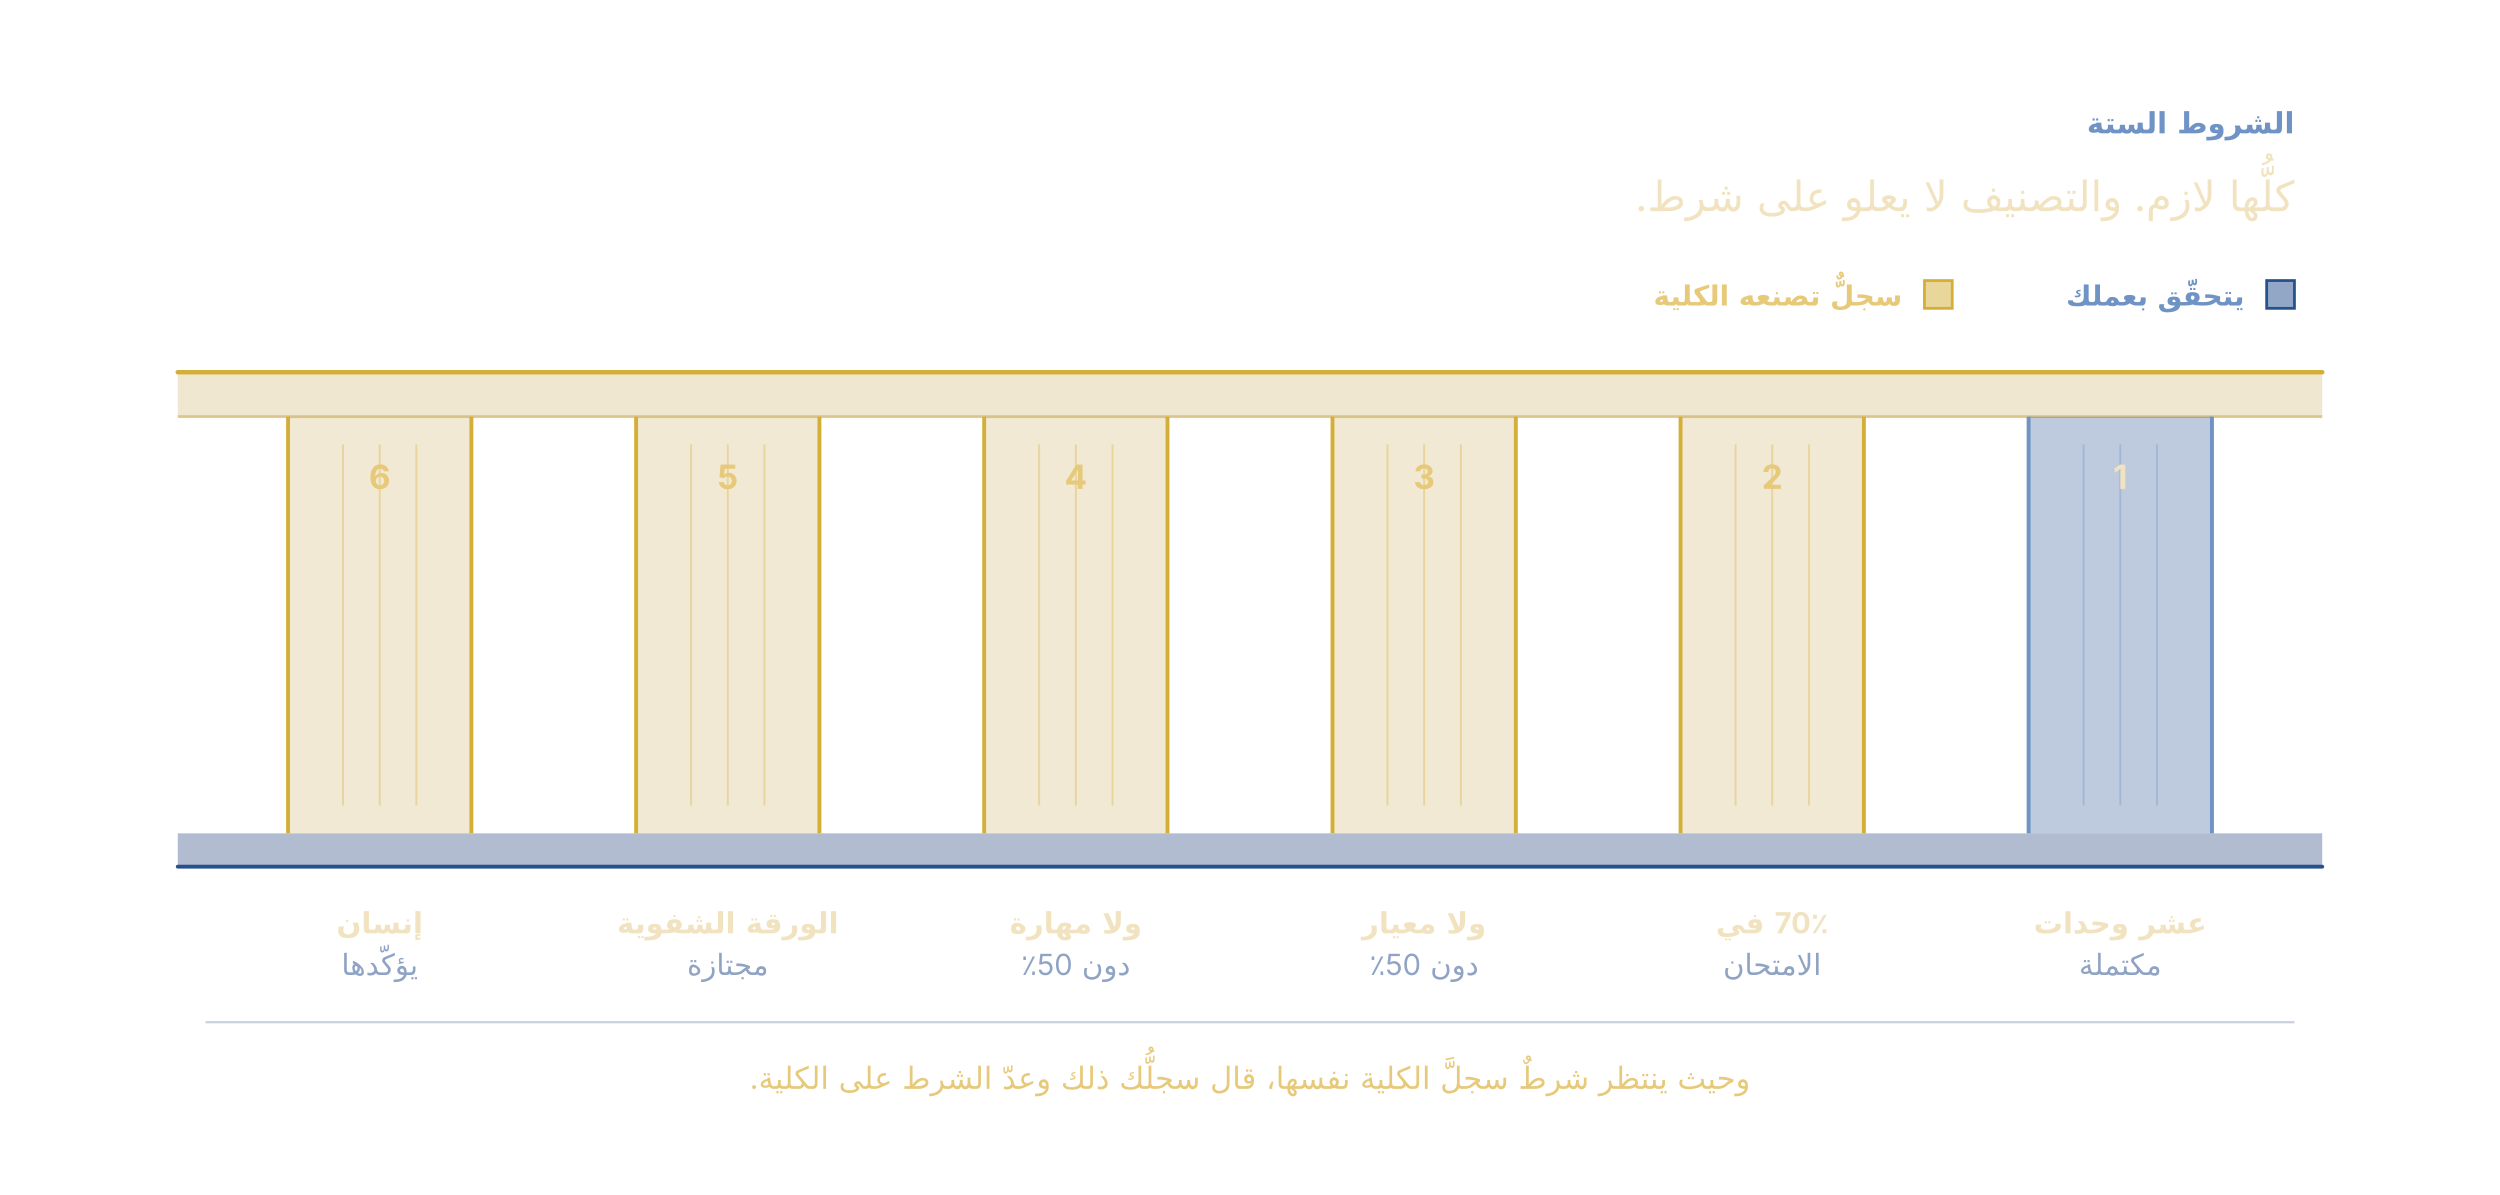
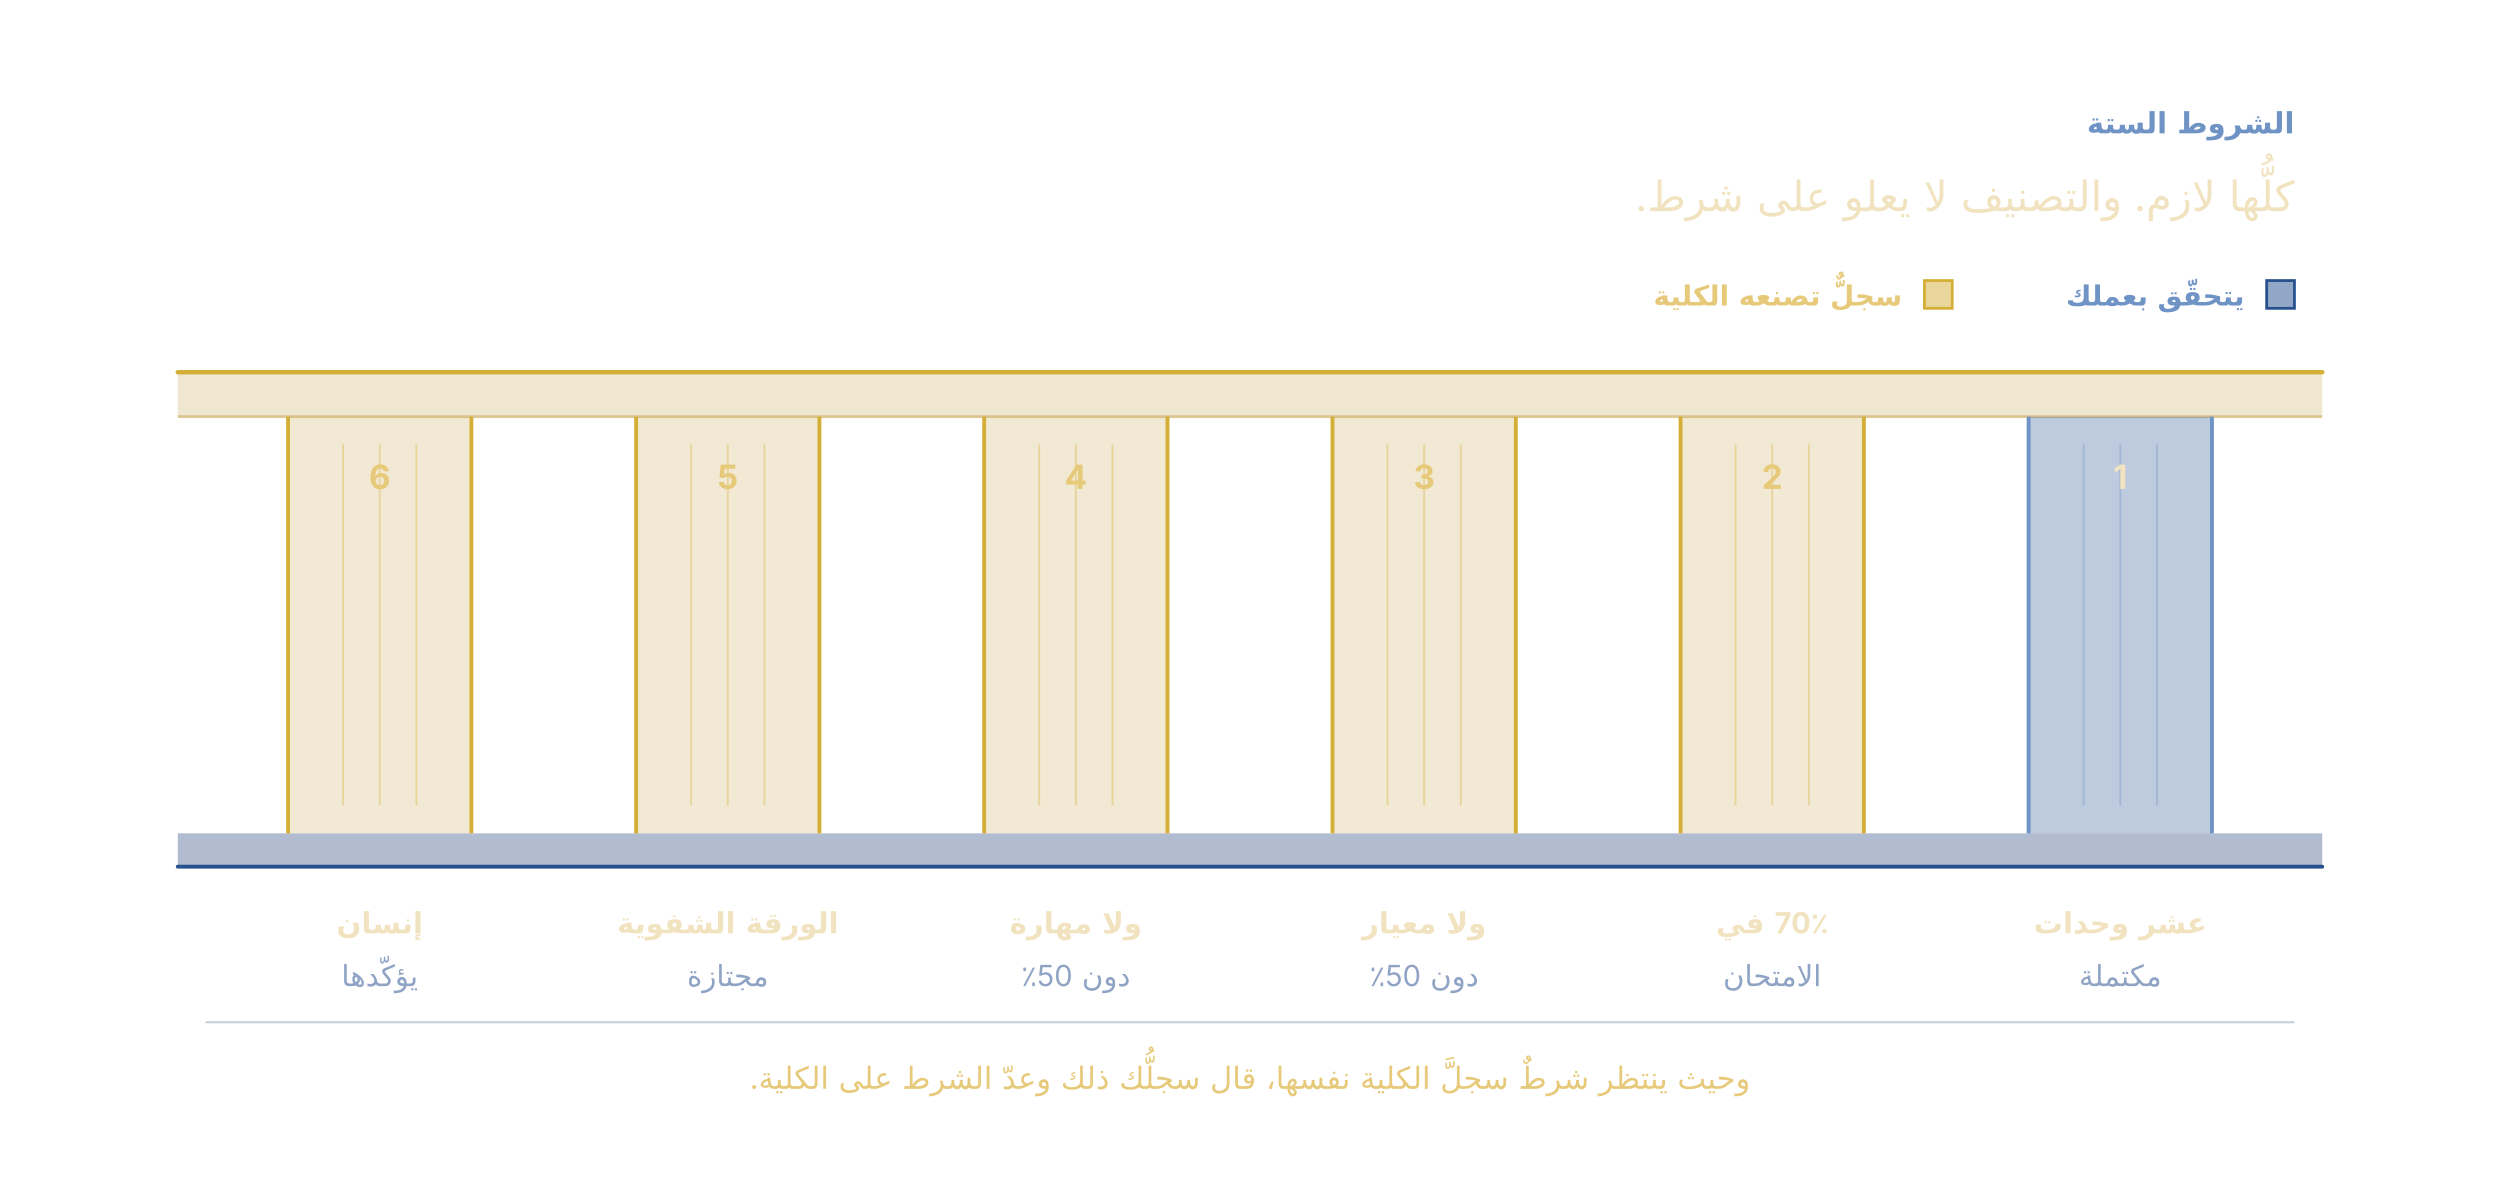
<svg xmlns="http://www.w3.org/2000/svg" viewBox="0 0 900 430" width="900" height="430" data-diagram="the-six-gates" role="img" lang="ar" direction="ltr" aria-labelledby="the-six-gates-title the-six-gates-desc">
  <text x="826.0" y="48.0" text-anchor="end" font-family="Cairo, Inter, sans-serif" font-size="10.5" font-weight="700" fill="#6E93C4">⁧الشروط الستة⁩</text>
  <text x="826.0" y="76.0" text-anchor="end" font-family="Cairo, Inter, sans-serif" font-size="15" fill="#F2E3C0">⁧كلُّها لازم. والتصنيف لا يعلو على شرط.⁩</text>
  <rect data-pop="" x="64.0" y="134.0" width="772.0" height="16" fill="#C7A24A" fill-opacity="0.26" />
  <path data-draw="1100" d="M64.0 134.0L836.0 134.0" stroke="#D4AF37" stroke-width="1.6" stroke-linecap="round" fill="none" />
  <path d="M64.0 150.0L836.0 150.0" stroke="#C7A24A" stroke-width="1" stroke-opacity="0.55" fill="none" />
  <rect data-pop="" x="64.0" y="300.0" width="772.0" height="12" fill="#1F3D7A" fill-opacity="0.34" />
  <path data-draw="1200" d="M64.0 312.0L836.0 312.0" stroke="#27508F" stroke-width="1.4" stroke-linecap="round" fill="none" />
  <rect data-pop="" x="730.3" y="150.0" width="66.0" height="150.0" fill="#27508F" fill-opacity="0.3" />
  <path data-draw="800" d="M730.3 300.0L730.3 150.0M796.3 300.0L796.3 150.0" stroke="#6E93C4" stroke-width="1.4" stroke-linecap="butt" fill="none" />
  <path d="M750.1 160.0L750.1 290.0" stroke="#6E93C4" stroke-width="0.7" stroke-opacity="0.35" fill="none" />
  <path d="M763.3 160.0L763.3 290.0" stroke="#6E93C4" stroke-width="0.7" stroke-opacity="0.35" fill="none" />
  <path d="M776.5 160.0L776.5 290.0" stroke="#6E93C4" stroke-width="0.7" stroke-opacity="0.35" fill="none" />
  <text data-pop="" x="763.3" y="176.0" text-anchor="middle" font-family="Cairo, Inter, sans-serif" font-size="12" font-weight="700" fill="#F2E3C0" direction="ltr">1</text>
  <text data-pop="" x="763.3" y="336.0" text-anchor="middle" font-family="Cairo, Inter, sans-serif" font-size="10.5" font-weight="700" fill="#F2E3C0">⁧عشر وحدات⁩</text>
-   <text data-pop="" x="763.3" y="351.0" text-anchor="middle" font-family="Cairo, Inter, sans-serif" font-size="10.5" fill="#8FA3C4">⁧مكتملة⁩</text>
+   <text data-pop="" x="763.3" y="355.0" text-anchor="middle" font-family="Cairo, Inter, sans-serif" font-size="10.5" fill="#8FA3C4">⁧مكتملة⁩</text>
  <rect data-pop="" x="605.0" y="150.0" width="66.0" height="150.0" fill="#C7A24A" fill-opacity="0.24" />
  <path data-draw="910" d="M605.0 300.0L605.0 150.0M671.0 300.0L671.0 150.0" stroke="#D4AF37" stroke-width="1.4" stroke-linecap="butt" fill="none" />
  <path d="M624.8 160.0L624.8 290.0" stroke="#D4AF37" stroke-width="0.7" stroke-opacity="0.35" fill="none" />
  <path d="M638.0 160.0L638.0 290.0" stroke="#D4AF37" stroke-width="0.7" stroke-opacity="0.35" fill="none" />
  <path d="M651.2 160.0L651.2 290.0" stroke="#D4AF37" stroke-width="0.7" stroke-opacity="0.35" fill="none" />
  <text data-pop="" x="638.0" y="176.0" text-anchor="middle" font-family="Cairo, Inter, sans-serif" font-size="12" font-weight="700" fill="#E7C97A" direction="ltr">2</text>
  <text data-pop="" x="638.0" y="336.0" text-anchor="middle" font-family="Cairo, Inter, sans-serif" font-size="10.5" font-weight="700" fill="#F2E3C0">⁧70٪ في⁩</text>
-   <text data-pop="" x="638.0" y="351.0" text-anchor="middle" font-family="Cairo, Inter, sans-serif" font-size="10.5" fill="#8FA3C4">⁧الامتحان⁩</text>
+   <text data-pop="" x="638.0" y="355.0" text-anchor="middle" font-family="Cairo, Inter, sans-serif" font-size="10.5" fill="#8FA3C4">⁧الامتحان⁩</text>
  <rect data-pop="" x="479.7" y="150.0" width="66.0" height="150.0" fill="#C7A24A" fill-opacity="0.24" />
  <path data-draw="1020" d="M479.7 300.0L479.7 150.0M545.7 300.0L545.7 150.0" stroke="#D4AF37" stroke-width="1.4" stroke-linecap="butt" fill="none" />
  <path d="M499.5 160.0L499.5 290.0" stroke="#D4AF37" stroke-width="0.7" stroke-opacity="0.35" fill="none" />
  <path d="M512.7 160.0L512.7 290.0" stroke="#D4AF37" stroke-width="0.7" stroke-opacity="0.35" fill="none" />
  <path d="M525.9 160.0L525.9 290.0" stroke="#D4AF37" stroke-width="0.7" stroke-opacity="0.35" fill="none" />
  <text data-pop="" x="512.7" y="176.0" text-anchor="middle" font-family="Cairo, Inter, sans-serif" font-size="12" font-weight="700" fill="#E7C97A" direction="ltr">3</text>
  <text data-pop="" x="512.7" y="336.0" text-anchor="middle" font-family="Cairo, Inter, sans-serif" font-size="10.5" font-weight="700" fill="#F2E3C0">⁧ولا معيار⁩</text>
-   <text data-pop="" x="512.7" y="351.0" text-anchor="middle" font-family="Cairo, Inter, sans-serif" font-size="10.5" fill="#8FA3C4">⁧دون 50٪⁩</text>
+   <text data-pop="" x="512.7" y="355.0" text-anchor="middle" font-family="Cairo, Inter, sans-serif" font-size="10.5" fill="#8FA3C4">⁧دون 50٪⁩</text>
  <rect data-pop="" x="354.3" y="150.0" width="66.0" height="150.0" fill="#C7A24A" fill-opacity="0.24" />
  <path data-draw="1130" d="M354.3 300.0L354.3 150.0M420.3 300.0L420.3 150.0" stroke="#D4AF37" stroke-width="1.4" stroke-linecap="butt" fill="none" />
  <path d="M374.1 160.0L374.1 290.0" stroke="#D4AF37" stroke-width="0.7" stroke-opacity="0.35" fill="none" />
  <path d="M387.3 160.0L387.3 290.0" stroke="#D4AF37" stroke-width="0.7" stroke-opacity="0.35" fill="none" />
  <path d="M400.5 160.0L400.5 290.0" stroke="#D4AF37" stroke-width="0.7" stroke-opacity="0.35" fill="none" />
  <text data-pop="" x="387.3" y="176.0" text-anchor="middle" font-family="Cairo, Inter, sans-serif" font-size="12" font-weight="700" fill="#E7C97A" direction="ltr">4</text>
  <text data-pop="" x="387.3" y="336.0" text-anchor="middle" font-family="Cairo, Inter, sans-serif" font-size="10.5" font-weight="700" fill="#F2E3C0">⁧ولا مهارة⁩</text>
-   <text data-pop="" x="387.3" y="351.0" text-anchor="middle" font-family="Cairo, Inter, sans-serif" font-size="10.5" fill="#8FA3C4">⁧دون 50٪⁩</text>
+   <text data-pop="" x="387.3" y="355.0" text-anchor="middle" font-family="Cairo, Inter, sans-serif" font-size="10.5" fill="#8FA3C4">⁧دون 50٪⁩</text>
  <rect data-pop="" x="229.0" y="150.0" width="66.0" height="150.0" fill="#C7A24A" fill-opacity="0.24" />
  <path data-draw="1240" d="M229.0 300.0L229.0 150.0M295.0 300.0L295.0 150.0" stroke="#D4AF37" stroke-width="1.4" stroke-linecap="butt" fill="none" />
  <path d="M248.8 160.0L248.8 290.0" stroke="#D4AF37" stroke-width="0.7" stroke-opacity="0.35" fill="none" />
  <path d="M262.0 160.0L262.0 290.0" stroke="#D4AF37" stroke-width="0.7" stroke-opacity="0.35" fill="none" />
  <path d="M275.2 160.0L275.2 290.0" stroke="#D4AF37" stroke-width="0.7" stroke-opacity="0.35" fill="none" />
  <text data-pop="" x="262.0" y="176.0" text-anchor="middle" font-family="Cairo, Inter, sans-serif" font-size="12" font-weight="700" fill="#E7C97A" direction="ltr">5</text>
  <text data-pop="" x="262.0" y="336.0" text-anchor="middle" font-family="Cairo, Inter, sans-serif" font-size="10.5" font-weight="700" fill="#F2E3C0">⁧الورقة الشفوية⁩</text>
-   <text data-pop="" x="262.0" y="351.0" text-anchor="middle" font-family="Cairo, Inter, sans-serif" font-size="10.5" fill="#8FA3C4">⁧مجتازة⁩</text>
+   <text data-pop="" x="262.0" y="355.0" text-anchor="middle" font-family="Cairo, Inter, sans-serif" font-size="10.5" fill="#8FA3C4">⁧مجتازة⁩</text>
  <rect data-pop="" x="103.7" y="150.0" width="66.0" height="150.0" fill="#C7A24A" fill-opacity="0.24" />
  <path data-draw="1350" d="M103.7 300.0L103.7 150.0M169.7 300.0L169.7 150.0" stroke="#D4AF37" stroke-width="1.4" stroke-linecap="butt" fill="none" />
  <path d="M123.5 160.0L123.5 290.0" stroke="#D4AF37" stroke-width="0.7" stroke-opacity="0.35" fill="none" />
  <path d="M136.7 160.0L136.7 290.0" stroke="#D4AF37" stroke-width="0.7" stroke-opacity="0.35" fill="none" />
  <path d="M149.9 160.0L149.9 290.0" stroke="#D4AF37" stroke-width="0.7" stroke-opacity="0.35" fill="none" />
  <text data-pop="" x="136.7" y="176.0" text-anchor="middle" font-family="Cairo, Inter, sans-serif" font-size="12" font-weight="700" fill="#E7C97A" direction="ltr">6</text>
  <text data-pop="" x="136.7" y="336.0" text-anchor="middle" font-family="Cairo, Inter, sans-serif" font-size="10.5" font-weight="700" fill="#F2E3C0">⁧إنسان⁩</text>
-   <text data-pop="" x="136.7" y="351.0" text-anchor="middle" font-family="Cairo, Inter, sans-serif" font-size="10.5" fill="#8FA3C4">⁧يؤكّدها⁩</text>
+   <text data-pop="" x="136.7" y="355.0" text-anchor="middle" font-family="Cairo, Inter, sans-serif" font-size="10.5" fill="#8FA3C4">⁧يؤكّدها⁩</text>
  <rect data-pop="" x="816.0" y="101.0" width="10" height="10" fill="#27508F" fill-opacity="0.5" stroke="#27508F" stroke-width="1" />
  <text x="808.0" y="110.0" text-anchor="end" font-family="Cairo, Inter, sans-serif" font-size="10" font-weight="700" fill="#6E93C4">⁧يتحقّق بعملك⁩</text>
  <rect data-pop="" x="692.8" y="101.0" width="10" height="10" fill="#D4AF37" fill-opacity="0.5" stroke="#D4AF37" stroke-width="1" />
  <text x="684.8" y="110.0" text-anchor="end" font-family="Cairo, Inter, sans-serif" font-size="10" font-weight="700" fill="#E7C97A">⁧سجلٌّ تصنعه الكلية⁩</text>
  <path d="M74.0 368.0L826.0 368.0" stroke="#4A6491" stroke-width="0.8" stroke-opacity="0.3" fill="none" />
  <text x="450.0" y="392.0" text-anchor="middle" font-family="Cairo, Inter, sans-serif" font-size="11" fill="#E7C97A">⁧وحيث ينتظر شرطٌ سجلَّ الكلية نفسها، قال سجلُّك ذلك وعدّ الشرط على الكلية.⁩</text>
</svg>
